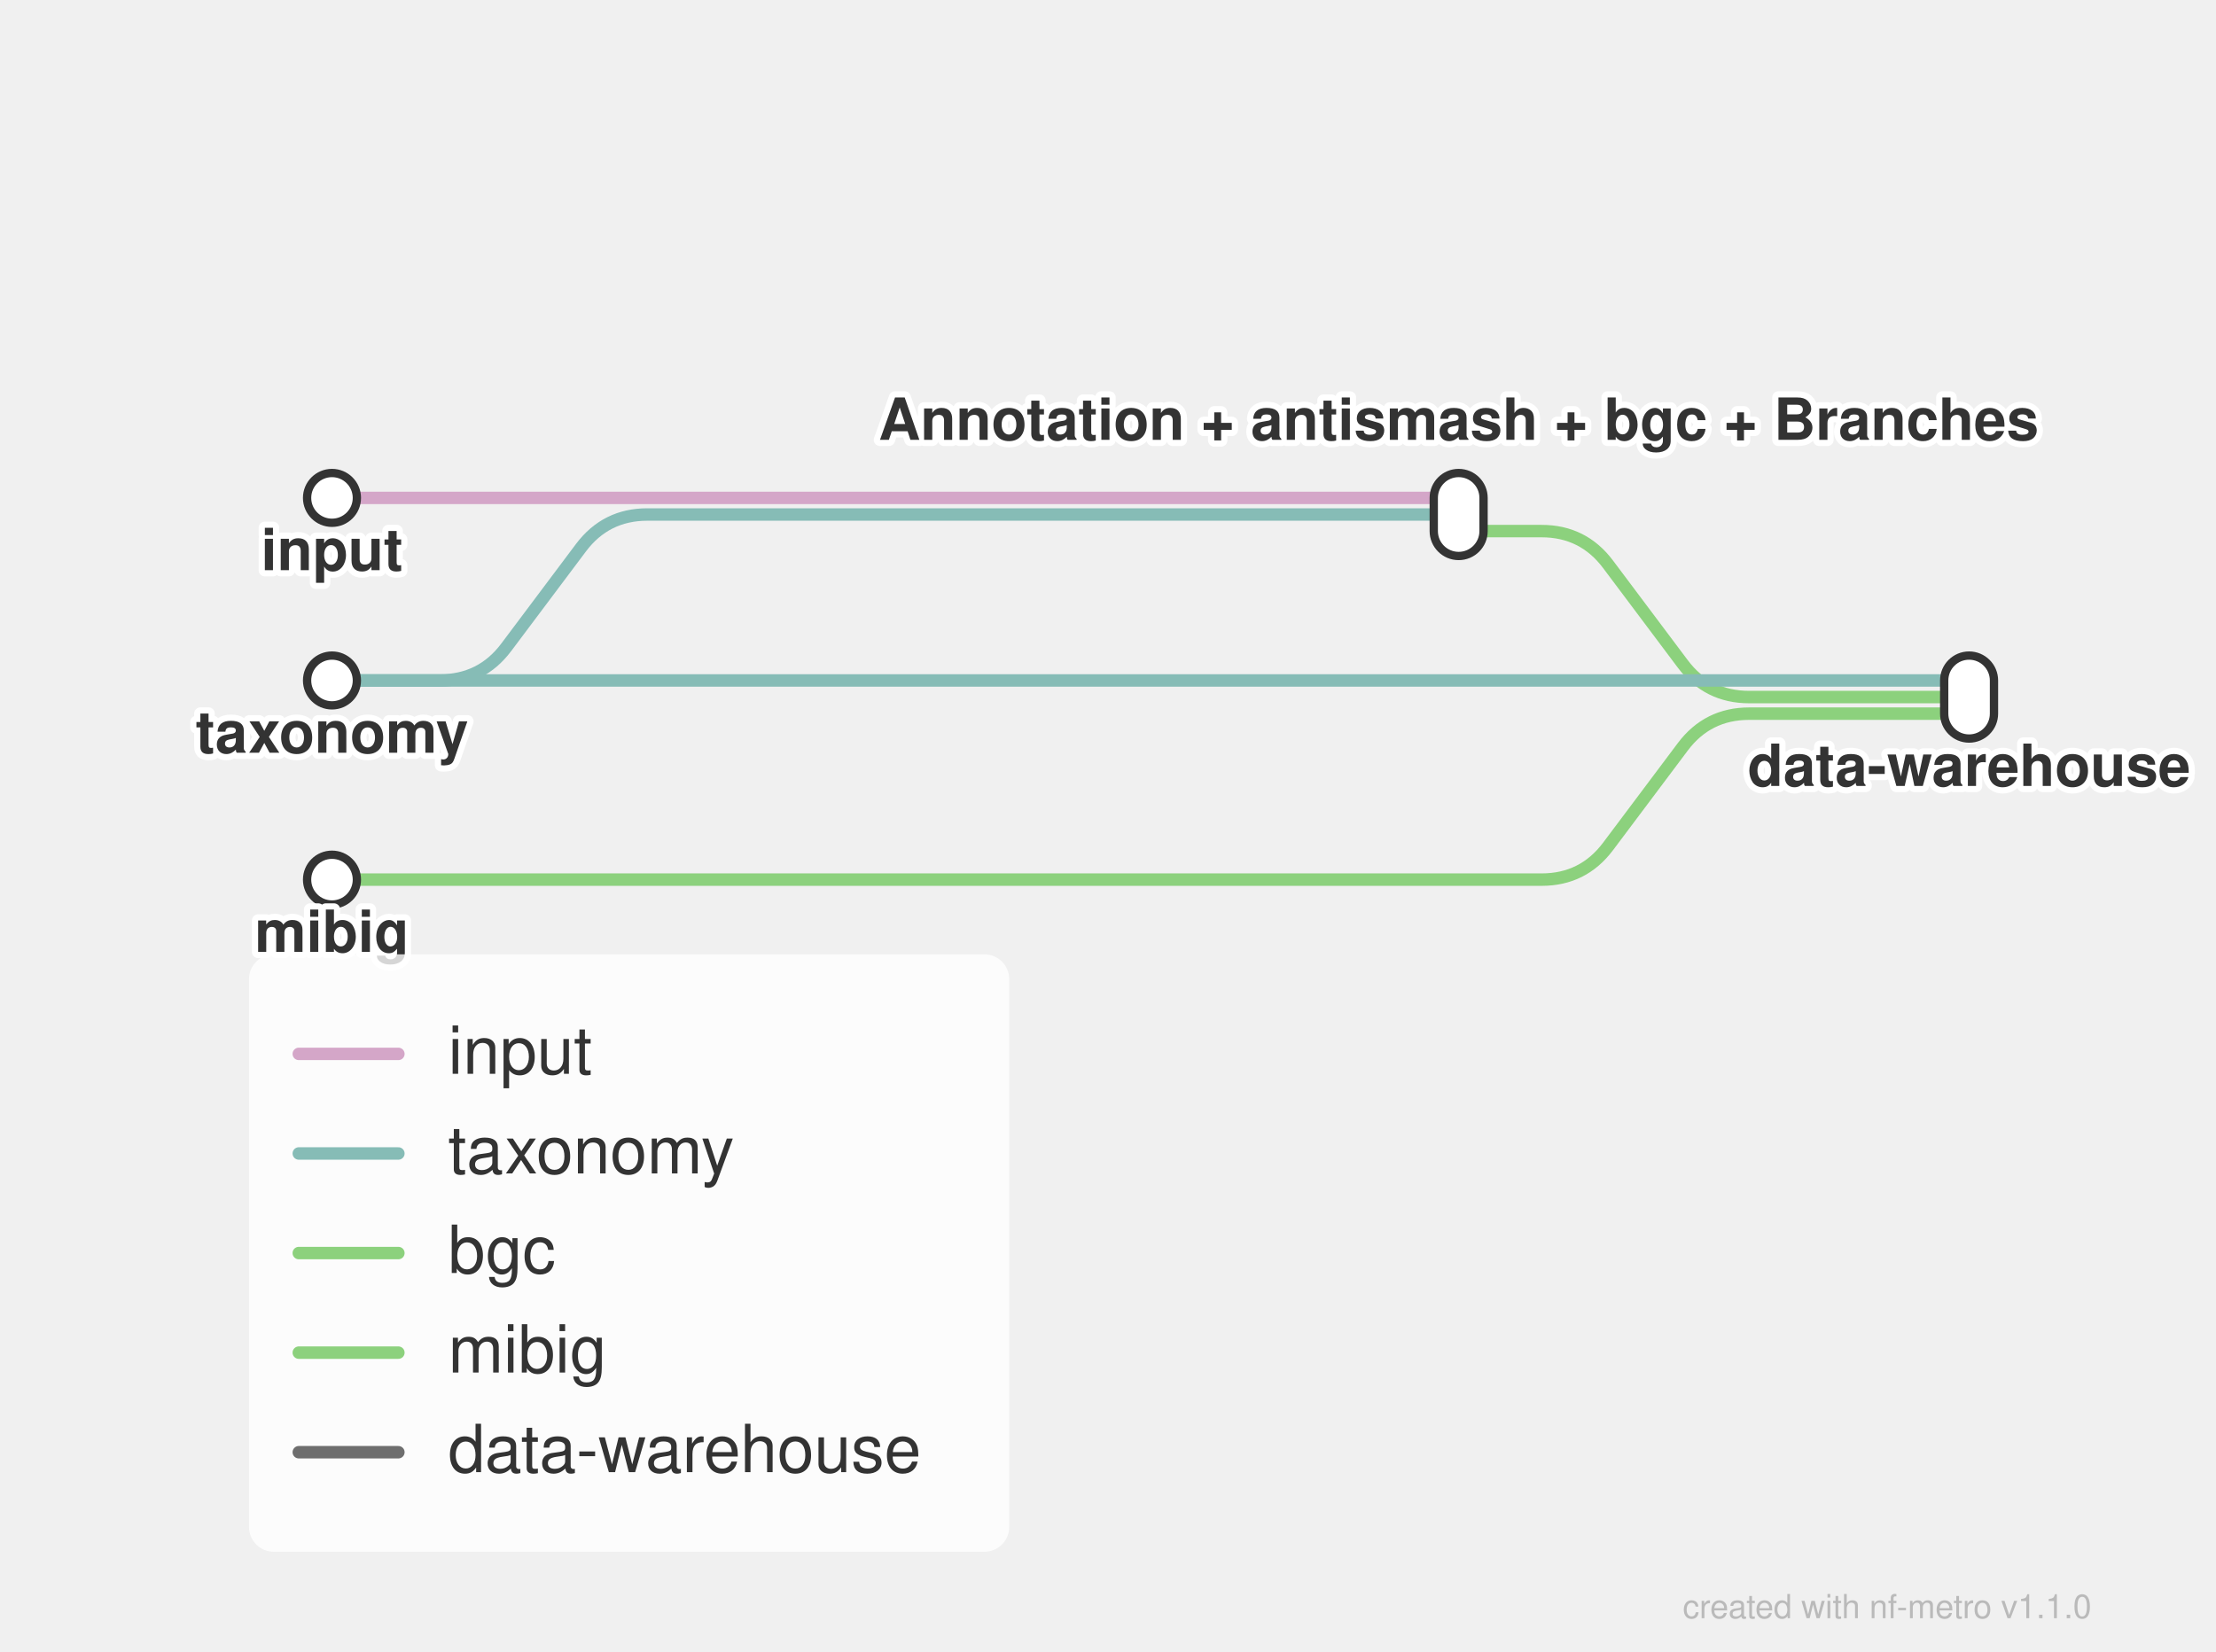
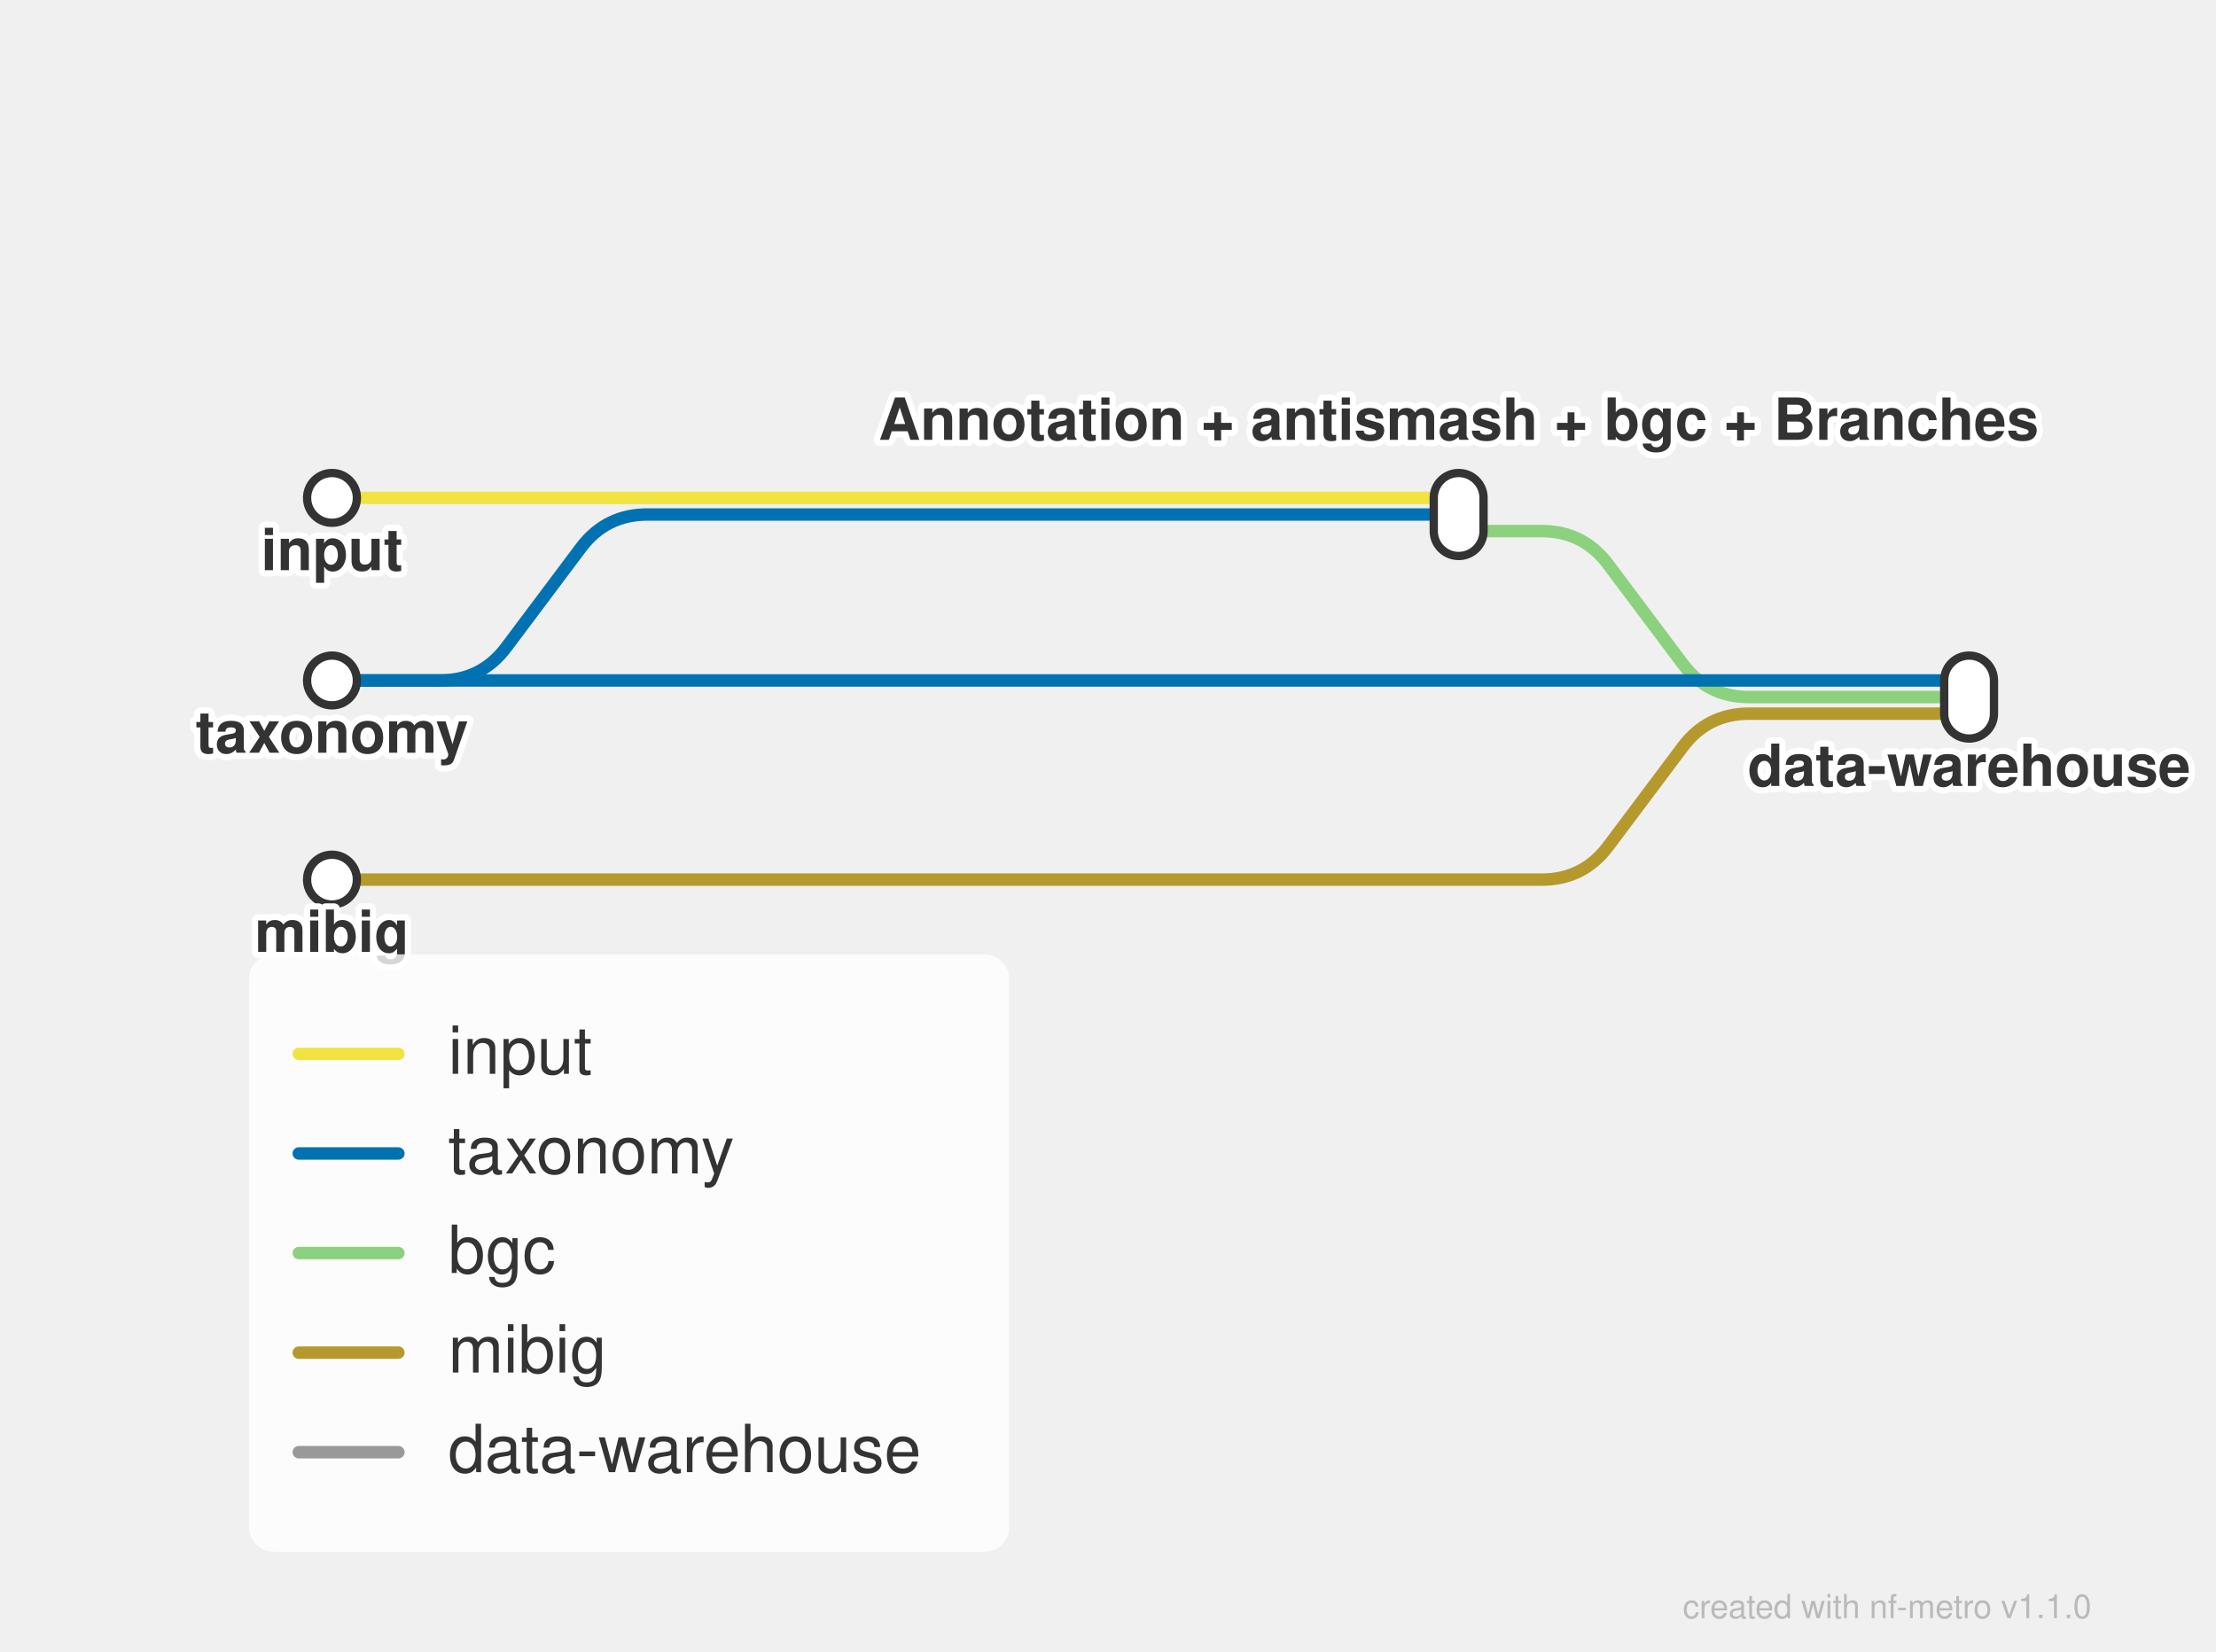
<svg xmlns="http://www.w3.org/2000/svg" width="534" height="398" viewBox="0 0 534 398">
  <defs>
</defs>
  <style>.nf-metro-title { fill: var(--nfm-map-title-color, #111111); }
.nf-metro-station-label { fill: var(--nfm-map-label-color, #333333); }
.nf-metro-section-box { fill: var(--nfm-map-section-fill, #ededed); stroke: var(--nfm-map-section-stroke, #e6e6e6); }
.nf-metro-section-label { fill: var(--nfm-map-section-label-color, #666666); }
.nf-metro-group-label { fill: var(--nfm-map-section-label-color, #666666); }
.nf-metro-group-underline { stroke: var(--nfm-map-section-label-color, #666666); }
.nf-metro-legend-bg { fill: var(--nfm-map-legend-bg, rgba(255, 255, 255, 0.8)); }
.nf-metro-legend-text { fill: var(--nfm-map-legend-text-color, #333333); }
.nf-metro-marker-stroke { stroke: var(--nfm-map-marker-stroke, #333333); }
.nf-metro-label-halo { fill: var(--nfm-map-bg, #ffffff); stroke: var(--nfm-map-bg, #ffffff); }</style>
  <style>@media (prefers-color-scheme: dark) {
    .nf-metro-section-label { fill: #d0d0d0; }
    .nf-metro-section-num-circle { fill: #777777; }
    .nf-metro-title { fill: #ffffff; }
}
</style>
-   <path d="M80.0,212.0 L371.5,212.0 Q381.5,212.0,387.5,204.0 L405.5,180.0 Q411.5,172.0,421.5,172.0 L474.5,172.0" stroke="#8CD17D" stroke-width="3.0" fill="none" stroke-linecap="round" stroke-linejoin="round" class="metro-line-mibig" data-line-id="mibig" />
+   <path d="M80.0,212.0 L371.5,212.0 Q381.5,212.0,387.5,204.0 L405.5,180.0 Q411.5,172.0,421.5,172.0 L474.5,172.0" stroke="#B6992D" stroke-width="3.0" fill="none" stroke-linecap="round" stroke-linejoin="round" class="metro-line-mibig" data-line-id="mibig" />
  <path d="M351.5,128.0 L371.5,128.0 Q381.5,128.0,387.5,136.0 L405.5,160.0 Q411.5,168.0,421.5,168.0 L474.5,168.0" stroke="#8CD17D" stroke-width="3.0" fill="none" stroke-linecap="round" stroke-linejoin="round" class="metro-line-bgc" data-line-id="bgc" />
-   <path d="M80.0,164.0 L106.0,164.0 Q116.0,164.0,122.0,156.0 L140.0,132.0 Q146.0,124.0,156.0,124.0 L351.5,124.0" stroke="#86BCB6" stroke-width="3.0" fill="none" stroke-linecap="round" stroke-linejoin="round" class="metro-line-taxonomy" data-line-id="taxonomy" />
-   <path d="M80.0,164.0 L474.5,164.0" stroke="#86BCB6" stroke-width="3.0" stroke-linecap="round" class="metro-line-taxonomy" data-line-id="taxonomy" />
-   <path d="M80.0,120.0 L351.5,120.0" stroke="#D4A6C8" stroke-width="3.0" stroke-linecap="round" class="metro-line-input" data-line-id="input" />
+   <path d="M80.0,164.0 L106.0,164.0 Q116.0,164.0,122.0,156.0 L140.0,132.0 Q146.0,124.0,156.0,124.0 L351.5,124.0" stroke="#0072B2" stroke-width="3.0" fill="none" stroke-linecap="round" stroke-linejoin="round" class="metro-line-taxonomy" data-line-id="taxonomy" />
+   <path d="M80.0,164.0 L474.5,164.0" stroke="#0072B2" stroke-width="3.0" stroke-linecap="round" class="metro-line-taxonomy" data-line-id="taxonomy" />
+   <path d="M80.0,120.0 L351.5,120.0" stroke="#F0E442" stroke-width="3.0" stroke-linecap="round" class="metro-line-input" data-line-id="input" />
  <g class="nf-metro-station-group" data-node-id="n0" data-node-cx="80.0" data-node-cy="120.0" data-node-r="6.0" data-node-groups="input" data-node-w="12.0" data-node-h="12.0" data-node-rx="6.0">
    <rect x="74.0" y="114.0" width="12.0" height="12.0" rx="6.0" ry="6.0" fill="#ffffff" stroke="#333333" stroke-width="2.0" class="nf-metro-station" data-station-id="n0" data-station-lines="input" data-station-label="input" />
  </g>
  <g class="nf-metro-station-group" data-node-id="n1" data-node-cx="80.0" data-node-cy="164.0" data-node-r="6.0" data-node-groups="taxonomy" data-node-w="12.0" data-node-h="12.0" data-node-rx="6.0">
    <rect x="74.0" y="158.0" width="12.0" height="12.0" rx="6.0" ry="6.0" fill="#ffffff" stroke="#333333" stroke-width="2.0" class="nf-metro-station" data-station-id="n1" data-station-lines="taxonomy" data-station-label="taxonomy" />
  </g>
  <g class="nf-metro-station-group" data-node-id="n2" data-node-cx="351.5" data-node-cy="124.0" data-node-r="6.0" data-node-groups="bgc,input,taxonomy" data-node-w="12.0" data-node-h="20.0" data-node-rx="6.0">
    <rect x="345.5" y="114.0" width="12.0" height="20.0" rx="6.0" ry="6.0" fill="#ffffff" stroke="#333333" stroke-width="2.0" class="nf-metro-station" data-station-id="n2" data-station-lines="bgc,input,taxonomy" data-station-label="Annotation + antismash + bgc + Branches" />
  </g>
  <g class="nf-metro-station-group" data-node-id="n3" data-node-cx="80.0" data-node-cy="212.0" data-node-r="6.0" data-node-groups="mibig" data-node-w="12.0" data-node-h="12.0" data-node-rx="6.0">
    <rect x="74.0" y="206.0" width="12.0" height="12.0" rx="6.0" ry="6.0" fill="#ffffff" stroke="#333333" stroke-width="2.0" class="nf-metro-station" data-station-id="n3" data-station-lines="mibig" data-station-label="mibig" />
  </g>
  <g class="nf-metro-station-group" data-node-id="n4" data-node-cx="474.5" data-node-cy="168.0" data-node-r="6.0" data-node-groups="bgc,mibig,taxonomy" data-node-w="12.0" data-node-h="20.0" data-node-rx="6.0">
    <rect x="468.5" y="158.0" width="12.0" height="20.0" rx="6.0" ry="6.0" fill="#ffffff" stroke="#333333" stroke-width="2.0" class="nf-metro-station" data-station-id="n4" data-station-lines="bgc,mibig,taxonomy" data-station-label="data-warehouse" />
  </g>
  <text x="80.0" y="131.0" font-size="14.0" fill="#ffffff" stroke="#ffffff" stroke-width="3.0" stroke-linejoin="round" font-family="'Helvetica Neue', Helvetica, Arial, sans-serif" font-weight="bold" aria-hidden="true" class="nf-metro-label-halo" text-anchor="middle" dominant-baseline="hanging">input</text>
  <text x="80.0" y="131.0" font-size="14.0" fill="#333333" font-family="'Helvetica Neue', Helvetica, Arial, sans-serif" font-weight="bold" text-anchor="middle" dominant-baseline="hanging" data-station-id="n0" class="nf-metro-station-label">input</text>
  <text x="80.0" y="175.0" font-size="14.0" fill="#ffffff" stroke="#ffffff" stroke-width="3.0" stroke-linejoin="round" font-family="'Helvetica Neue', Helvetica, Arial, sans-serif" font-weight="bold" aria-hidden="true" class="nf-metro-label-halo" text-anchor="middle" dominant-baseline="hanging">taxonomy</text>
  <text x="80.0" y="175.0" font-size="14.0" fill="#333333" font-family="'Helvetica Neue', Helvetica, Arial, sans-serif" font-weight="bold" text-anchor="middle" dominant-baseline="hanging" data-station-id="n1" class="nf-metro-station-label">taxonomy</text>
  <text x="80.0" y="223.0" font-size="14.0" fill="#ffffff" stroke="#ffffff" stroke-width="3.0" stroke-linejoin="round" font-family="'Helvetica Neue', Helvetica, Arial, sans-serif" font-weight="bold" aria-hidden="true" class="nf-metro-label-halo" text-anchor="middle" dominant-baseline="hanging">mibig</text>
  <text x="80.0" y="223.0" font-size="14.0" fill="#333333" font-family="'Helvetica Neue', Helvetica, Arial, sans-serif" font-weight="bold" text-anchor="middle" dominant-baseline="hanging" data-station-id="n3" class="nf-metro-station-label">mibig</text>
  <text x="351.5" y="106.0" font-size="14.0" fill="#ffffff" stroke="#ffffff" stroke-width="3.0" stroke-linejoin="round" font-family="'Helvetica Neue', Helvetica, Arial, sans-serif" font-weight="bold" aria-hidden="true" class="nf-metro-label-halo" text-anchor="middle" dominant-baseline="auto">Annotation + antismash + bgc + Branches</text>
  <text x="351.5" y="106.0" font-size="14.0" fill="#333333" font-family="'Helvetica Neue', Helvetica, Arial, sans-serif" font-weight="bold" text-anchor="middle" dominant-baseline="auto" data-station-id="n2" class="nf-metro-station-label">Annotation + antismash + bgc + Branches</text>
  <text x="474.5" y="183.0" font-size="14.0" fill="#ffffff" stroke="#ffffff" stroke-width="3.0" stroke-linejoin="round" font-family="'Helvetica Neue', Helvetica, Arial, sans-serif" font-weight="bold" aria-hidden="true" class="nf-metro-label-halo" text-anchor="middle" dominant-baseline="hanging">data-warehouse</text>
  <text x="474.5" y="183.0" font-size="14.0" fill="#333333" font-family="'Helvetica Neue', Helvetica, Arial, sans-serif" font-weight="bold" text-anchor="middle" dominant-baseline="hanging" data-station-id="n4" class="nf-metro-station-label">data-warehouse</text>
  <rect x="60.0" y="230.0" width="183.2" height="144.0" rx="6" ry="6" fill="rgba(255, 255, 255, 0.8)" class="nf-metro-legend-bg" />
-   <path d="M72.0,254.0 L96.0,254.0" stroke="#D4A6C8" stroke-width="3.0" stroke-linecap="round" />
+   <path d="M72.0,254.0 L96.0,254.0" stroke="#F0E442" stroke-width="3.0" stroke-linecap="round" />
  <text x="108.0" y="254.0" font-size="16.0" fill="#333333" font-family="'Helvetica Neue', Helvetica, Arial, sans-serif" dy="0.3em" class="nf-metro-legend-text">input</text>
-   <path d="M72.0,278.0 L96.0,278.0" stroke="#86BCB6" stroke-width="3.0" stroke-linecap="round" />
+   <path d="M72.0,278.0 L96.0,278.0" stroke="#0072B2" stroke-width="3.0" stroke-linecap="round" />
  <text x="108.0" y="278.0" font-size="16.0" fill="#333333" font-family="'Helvetica Neue', Helvetica, Arial, sans-serif" dy="0.3em" class="nf-metro-legend-text">taxonomy</text>
  <path d="M72.0,302.0 L96.0,302.0" stroke="#8CD17D" stroke-width="3.0" stroke-linecap="round" />
  <text x="108.0" y="302.0" font-size="16.0" fill="#333333" font-family="'Helvetica Neue', Helvetica, Arial, sans-serif" dy="0.3em" class="nf-metro-legend-text">bgc</text>
-   <path d="M72.0,326.0 L96.0,326.0" stroke="#8CD17D" stroke-width="3.0" stroke-linecap="round" />
+   <path d="M72.0,326.0 L96.0,326.0" stroke="#B6992D" stroke-width="3.0" stroke-linecap="round" />
  <text x="108.0" y="326.0" font-size="16.0" fill="#333333" font-family="'Helvetica Neue', Helvetica, Arial, sans-serif" dy="0.3em" class="nf-metro-legend-text">mibig</text>
-   <path d="M72.0,350.0 L96.0,350.0" stroke="#6E6E6E" stroke-width="3.0" stroke-linecap="round" />
+   <path d="M72.0,350.0 L96.0,350.0" stroke="#999999" stroke-width="3.0" stroke-linecap="round" />
  <text x="108.0" y="350.0" font-size="16.0" fill="#333333" font-family="'Helvetica Neue', Helvetica, Arial, sans-serif" dy="0.3em" class="nf-metro-legend-text">data-warehouse</text>
  <text x="504.0" y="390.0" font-size="8" fill="rgba(150, 150, 150, 0.6)" font-family="'Helvetica Neue', Helvetica, Arial, sans-serif" text-anchor="end">created with nf-metro v1.1.0</text>
</svg>
